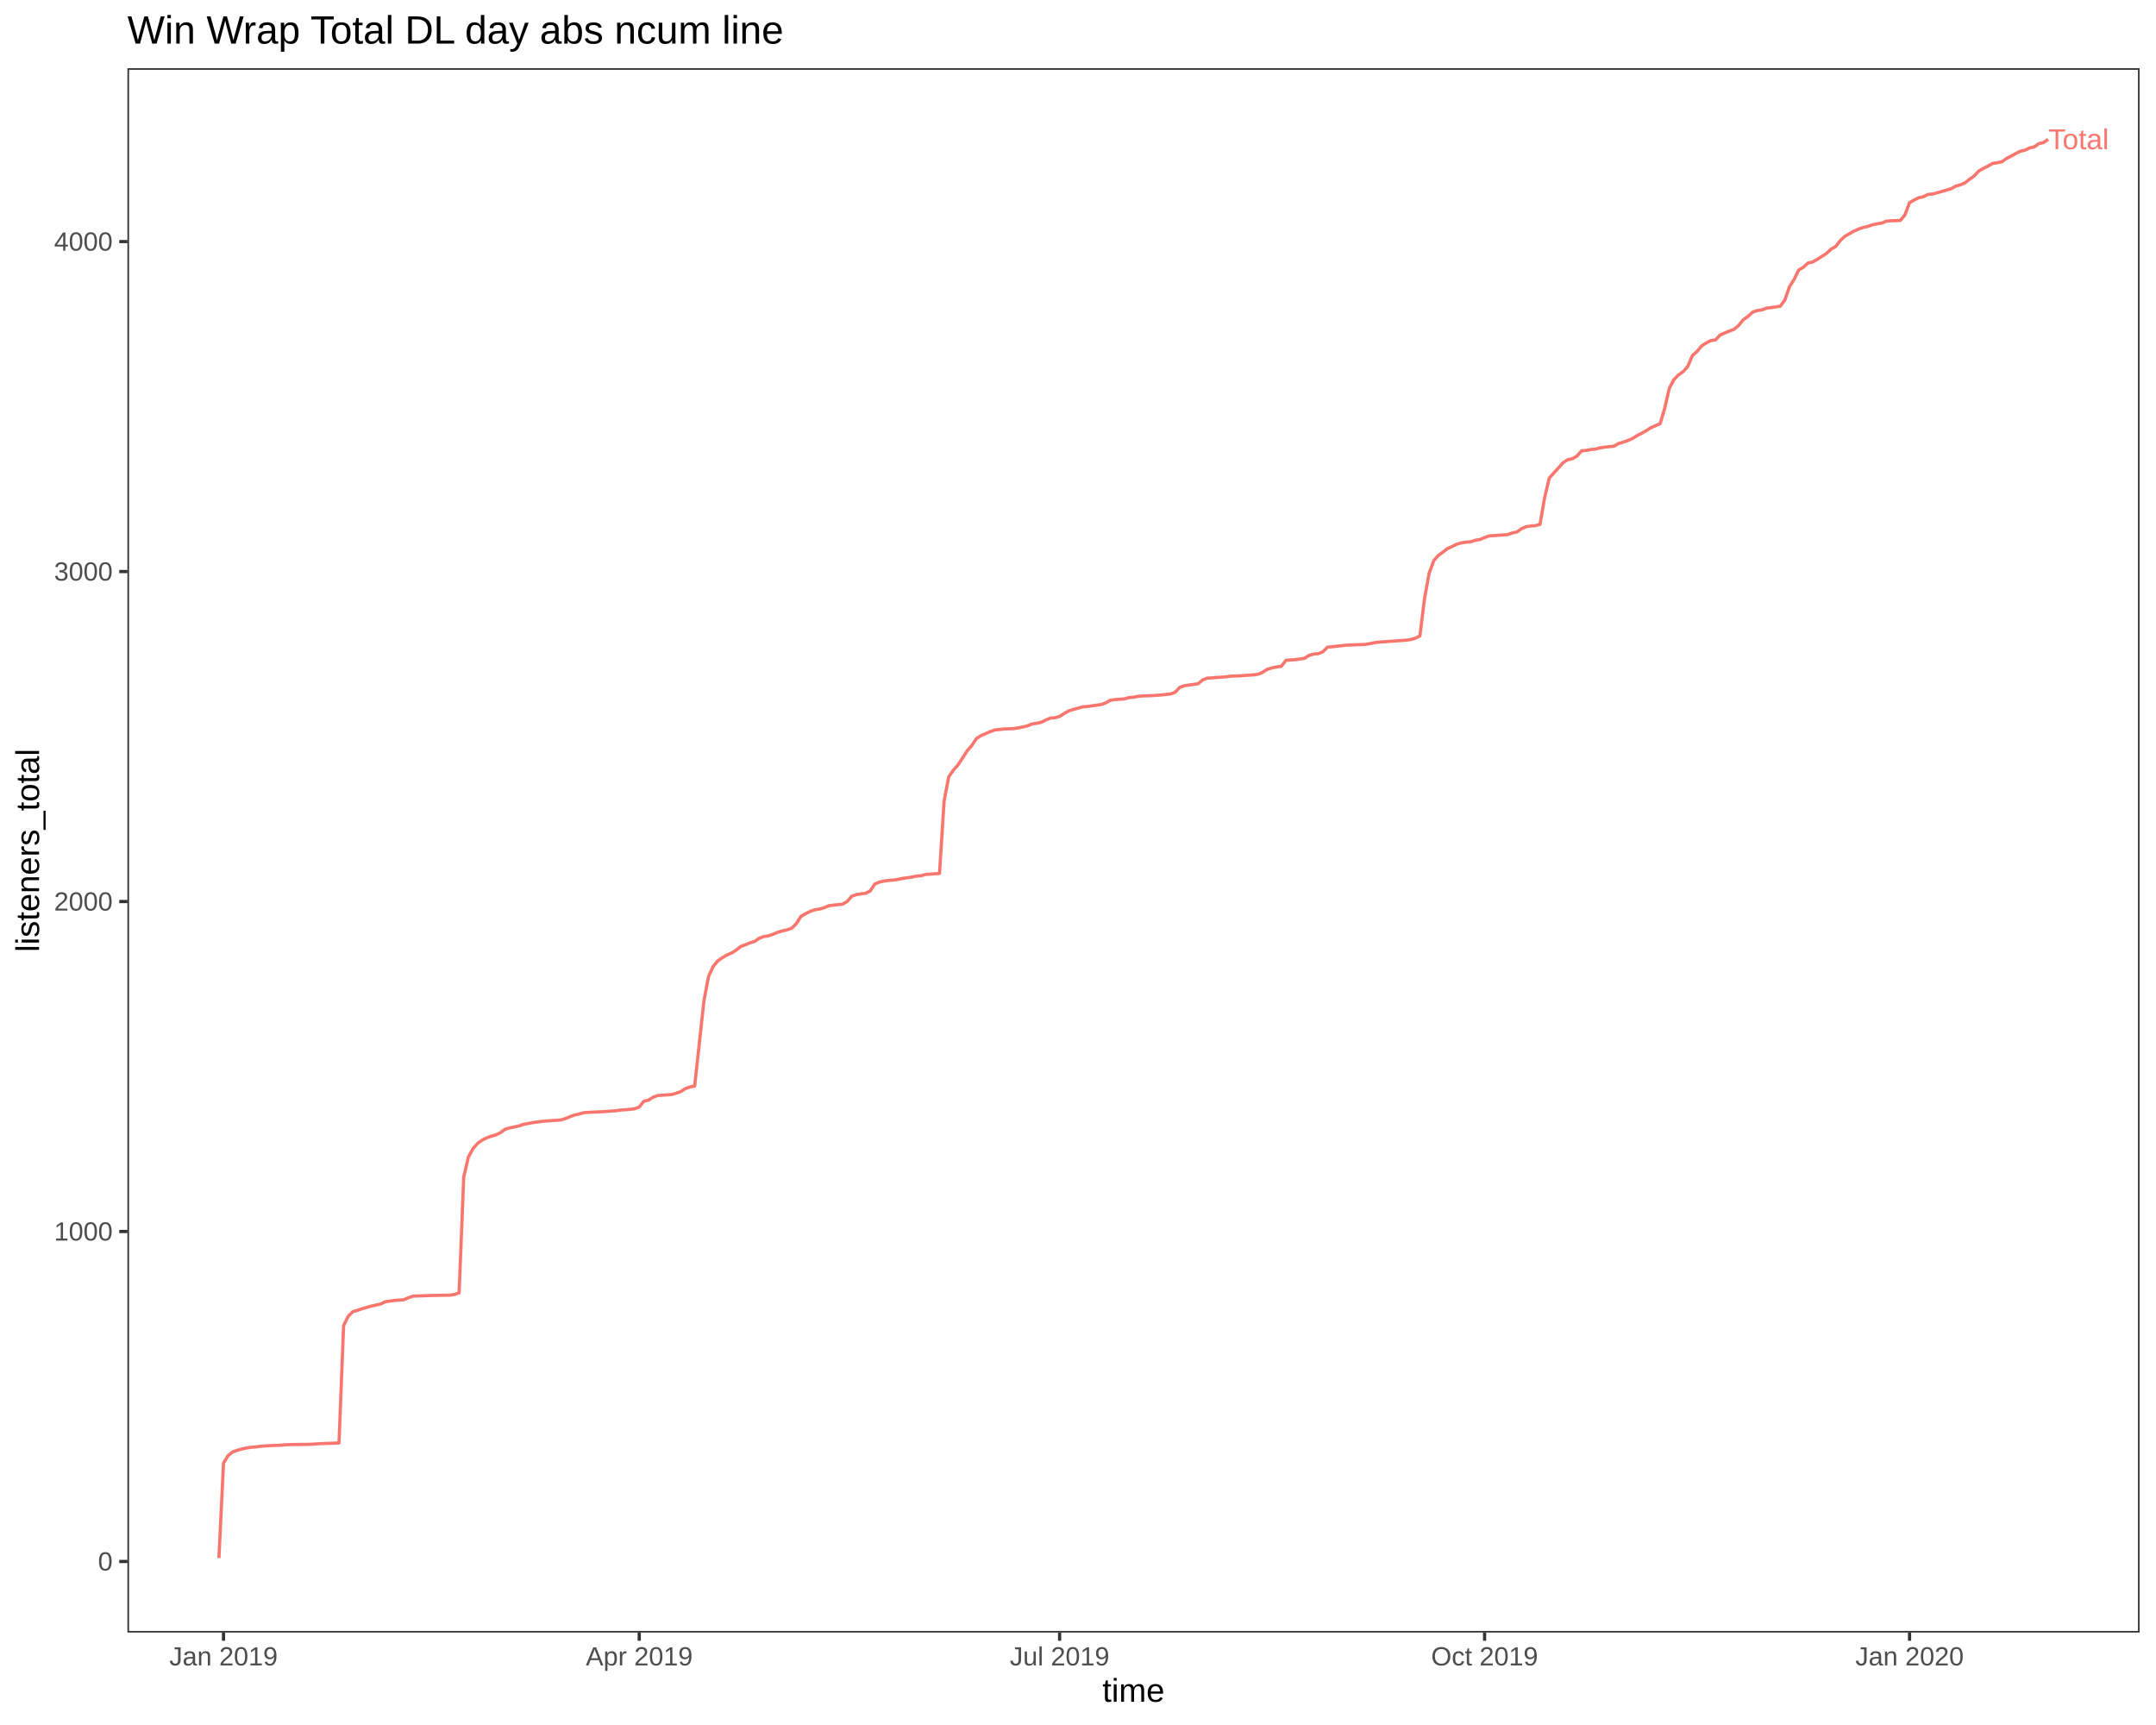
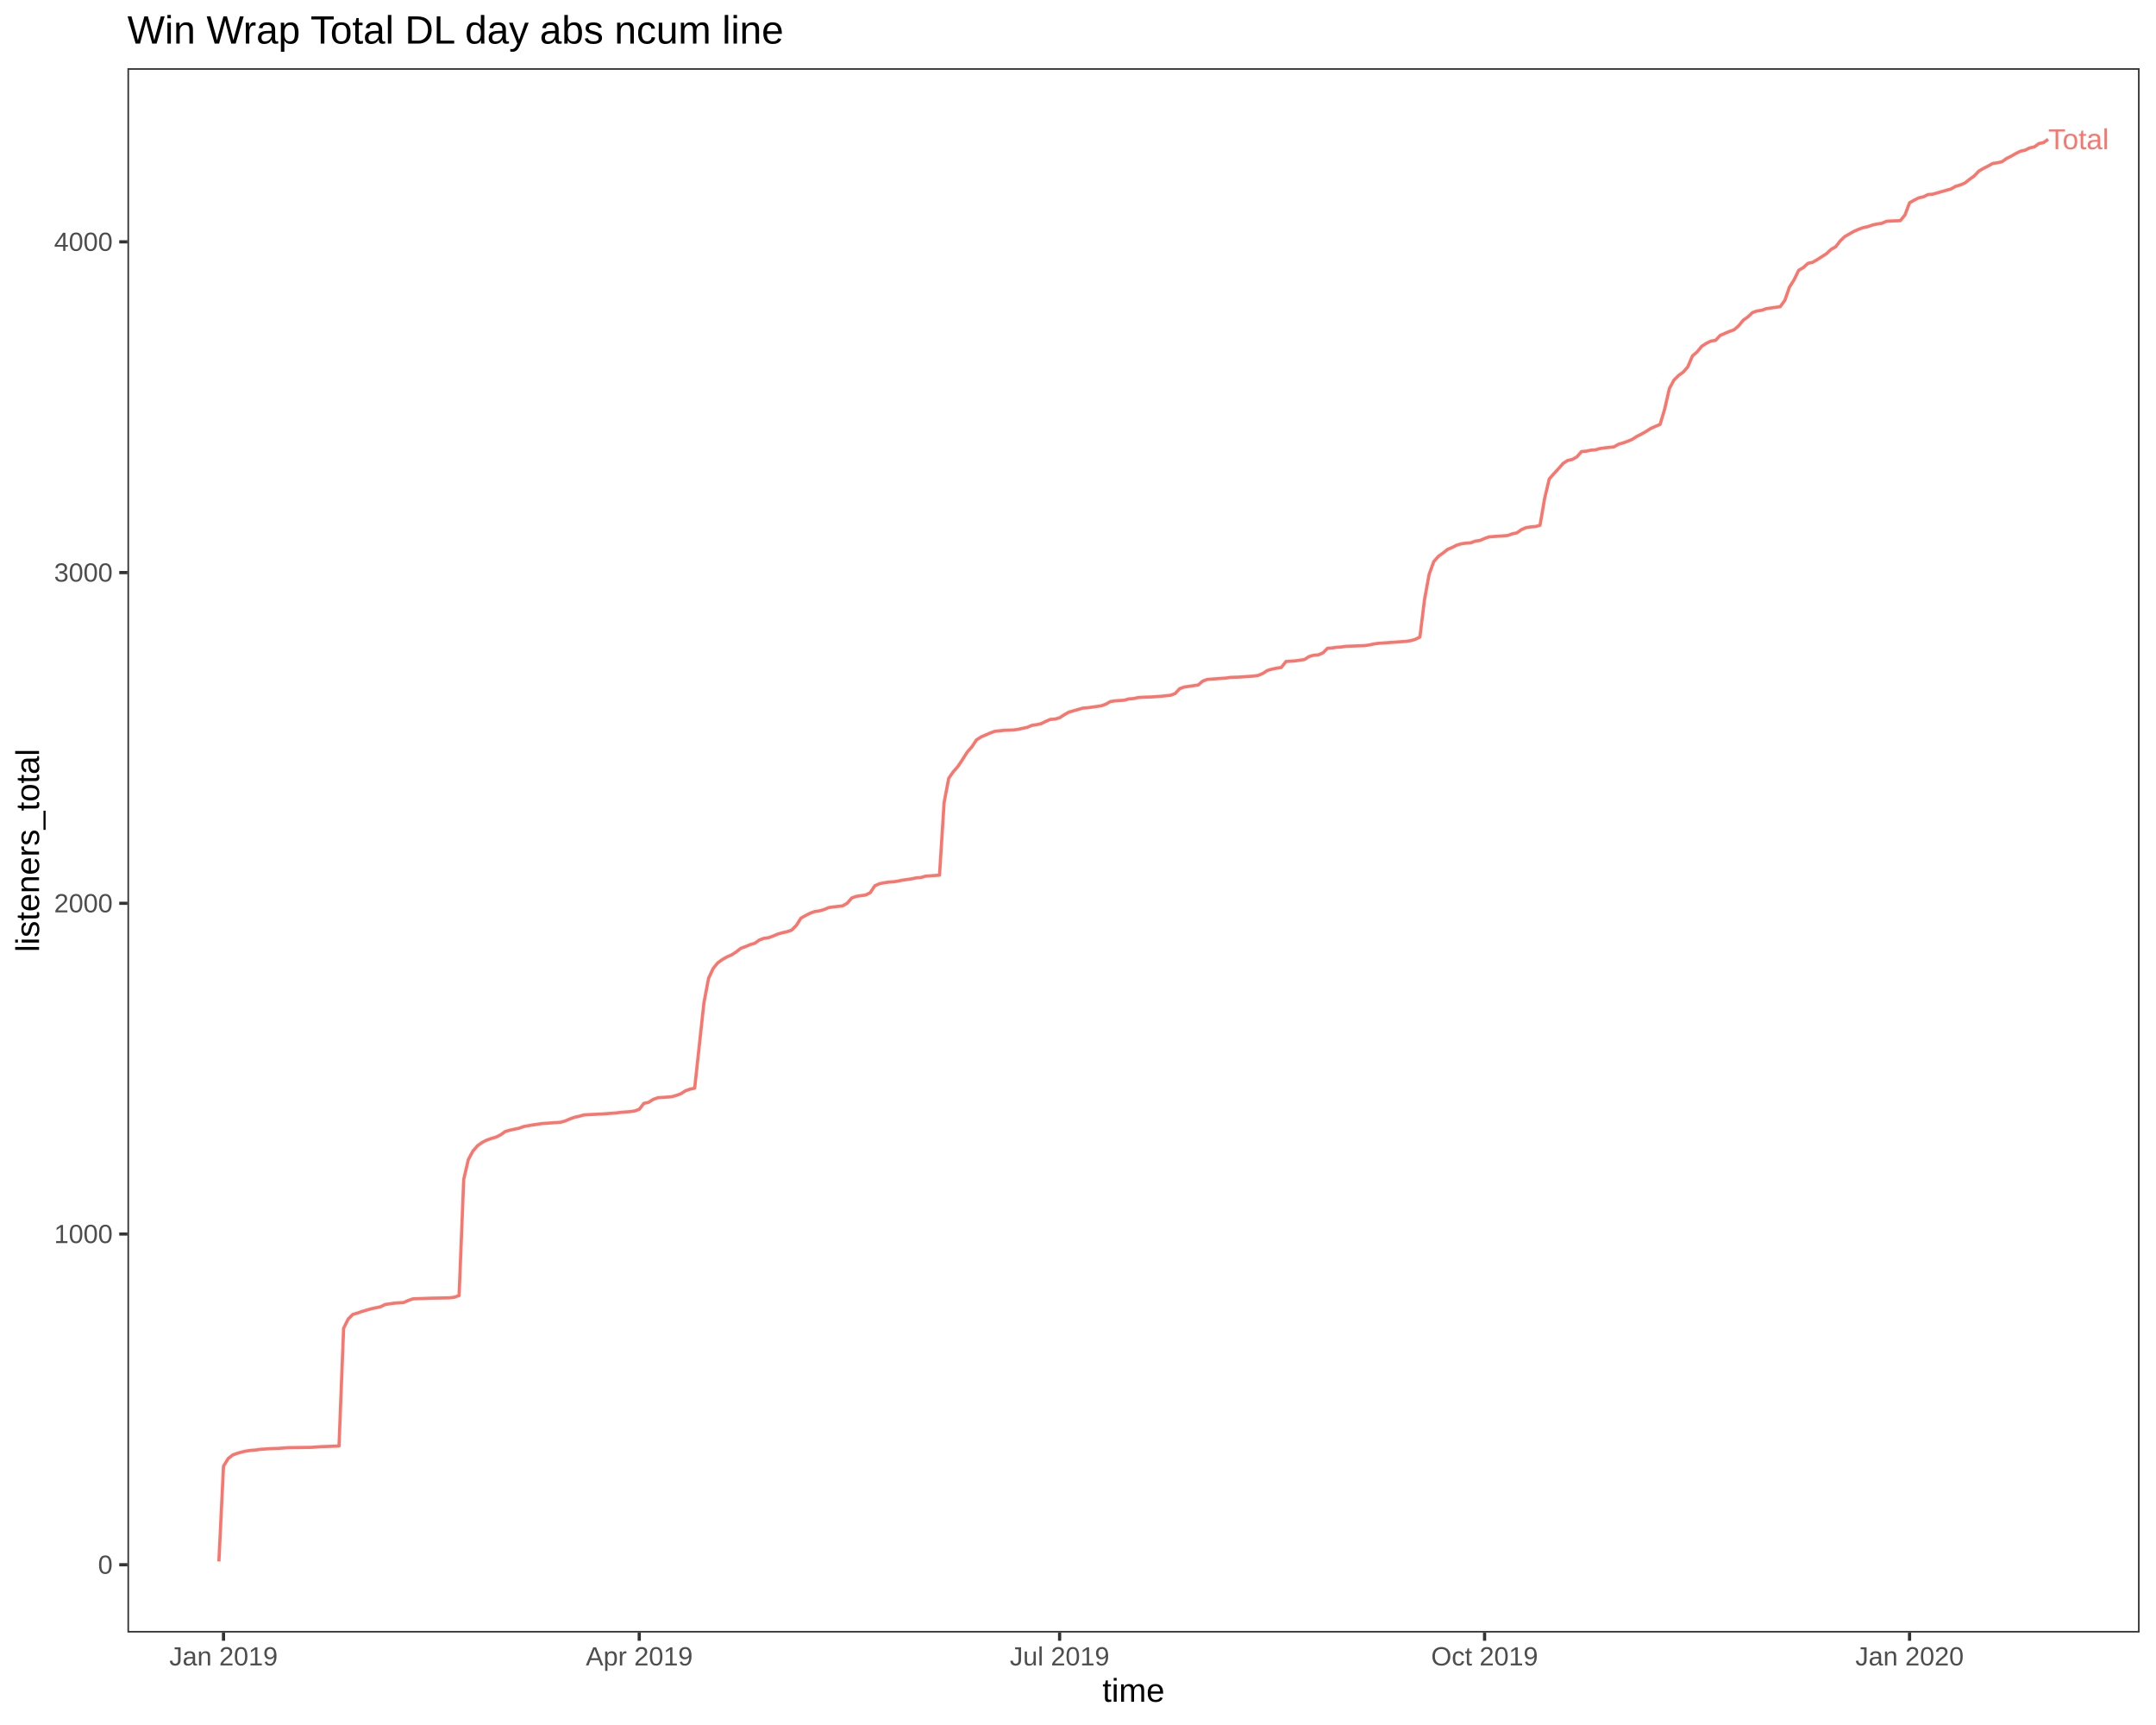
<svg xmlns="http://www.w3.org/2000/svg" viewBox="0 0 720.00 576.00">
  <defs>
    <style type="text/css">
    line, polyline, polygon, path, rect, circle {
      fill: none;
      stroke: #000000;
      stroke-linecap: round;
      stroke-linejoin: round;
      stroke-miterlimit: 10.00;
    }
  </style>
  </defs>
  <rect width="100%" height="100%" style="stroke: none; fill: #FFFFFF;" />
  <rect x="0.00" y="0.00" width="720.00" height="576.00" style="stroke-width: 1.07; stroke: #FFFFFF; fill: #FFFFFF;" />
  <defs>
    <clipPath id="cpNDIuNTZ8NzE0LjUyfDU0NS4xM3wyMi43Nw==">
      <rect x="42.56" y="22.77" width="671.96" height="522.36" />
    </clipPath>
  </defs>
  <rect x="42.56" y="22.77" width="671.96" height="522.36" style="stroke-width: 1.07; stroke: none; fill: #FFFFFF;" clip-path="url(#cpNDIuNTZ8NzE0LjUyfDU0NS4xM3wyMi43Nw==)" />
-   <polyline points="73.10,520.29 74.64,488.55 76.19,486.02 77.73,484.81 79.27,484.26 80.81,483.82 82.36,483.49 83.90,483.26 85.44,483.15 86.98,482.93 88.53,482.82 90.07,482.71 93.15,482.60 94.70,482.49 96.24,482.38 103.95,482.27 105.50,482.16 107.04,482.05 113.21,481.83 114.75,442.61 116.29,439.52 117.84,437.98 119.38,437.54 120.92,436.99 124.01,436.11 125.55,435.78 127.09,435.45 128.63,434.68 130.18,434.46 131.72,434.24 133.26,434.13 134.81,434.01 136.35,433.35 137.89,432.80 140.98,432.69 144.06,432.58 150.23,432.47 151.77,432.25 153.32,431.70 154.86,393.03 156.40,386.42 157.94,383.55 159.49,381.79 161.03,380.69 162.57,379.92 164.12,379.37 165.66,378.93 167.20,378.15 168.74,377.05 170.29,376.61 171.83,376.28 173.37,375.95 174.91,375.40 178.00,374.85 179.54,374.63 181.08,374.41 182.63,374.30 185.71,374.08 187.25,373.97 188.80,373.53 190.34,372.87 191.88,372.31 193.42,371.98 194.97,371.54 196.51,371.43 201.14,371.21 202.68,371.10 204.22,370.99 205.77,370.88 207.31,370.66 210.39,370.44 211.94,370.22 213.48,369.67 215.02,367.69 216.56,367.36 218.11,366.36 219.65,365.81 224.28,365.48 225.82,365.04 227.36,364.49 228.90,363.50 230.45,362.95 231.99,362.62 235.08,334.19 236.62,326.04 238.16,322.73 239.70,320.86 241.25,319.76 242.79,318.88 244.33,318.22 245.87,317.23 247.42,316.01 248.96,315.46 250.50,314.80 252.04,314.36 253.59,313.26 255.13,312.71 256.67,312.49 258.21,311.94 259.76,311.28 261.30,310.83 262.84,310.50 264.39,309.95 265.93,308.41 267.47,305.99 269.01,305.11 270.56,304.33 272.10,303.78 273.64,303.56 275.18,303.12 276.73,302.46 278.27,302.24 281.35,301.91 282.90,301.03 284.44,299.27 285.98,298.71 287.52,298.49 289.07,298.27 290.61,297.50 292.15,295.19 293.69,294.53 295.24,294.20 296.78,293.98 298.32,293.87 299.87,293.65 301.41,293.32 302.95,293.10 304.49,292.88 306.04,292.54 307.58,292.43 309.12,291.99 310.66,291.88 312.21,291.77 313.75,291.66 315.29,267.42 316.83,259.38 318.38,257.18 319.92,255.41 321.46,253.10 323.00,250.68 324.55,248.91 326.09,246.60 327.63,245.61 329.18,244.95 330.72,244.29 332.26,243.74 335.35,243.41 338.43,243.29 339.97,243.07 341.52,242.74 343.06,242.41 344.60,241.75 346.14,241.53 347.69,241.20 349.23,240.43 350.77,239.77 352.31,239.66 353.86,239.22 355.40,238.23 356.94,237.35 358.48,236.90 360.03,236.46 361.57,236.02 363.11,235.91 364.66,235.69 366.20,235.47 367.74,235.25 369.28,234.70 370.83,233.82 372.37,233.60 373.91,233.49 375.45,233.38 377.00,232.94 378.54,232.83 380.08,232.50 381.62,232.39 384.71,232.28 386.25,232.17 387.79,232.06 390.88,231.73 392.42,231.18 393.96,229.52 395.51,228.97 397.05,228.75 400.14,228.31 401.68,226.99 403.22,226.44 406.31,226.22 409.39,226.00 410.93,225.78 414.02,225.67 415.56,225.56 417.10,225.45 418.65,225.34 420.19,225.12 421.73,224.45 423.27,223.46 424.82,223.02 426.36,222.69 427.90,222.47 429.45,220.49 430.99,220.38 432.53,220.27 434.07,220.05 435.62,219.83 437.16,218.84 438.70,218.39 440.24,218.28 441.79,217.62 443.33,216.08 444.87,215.97 446.41,215.75 447.96,215.64 449.50,215.42 455.67,215.20 457.21,214.98 458.75,214.65 460.30,214.43 463.38,214.21 469.55,213.77 471.10,213.55 472.64,213.11 474.18,212.33 475.72,199.88 477.27,191.40 478.81,187.21 480.35,185.45 481.89,184.35 483.44,183.14 484.98,182.48 486.52,181.70 488.06,181.26 489.61,181.04 491.15,180.93 492.69,180.38 494.23,180.16 495.78,179.50 497.32,178.95 498.86,178.84 501.95,178.62 503.49,178.51 505.03,177.96 506.58,177.63 508.12,176.53 509.66,175.87 511.20,175.64 512.75,175.53 514.29,175.09 515.83,166.17 517.37,159.67 518.92,157.91 520.46,156.25 522.00,154.49 523.54,153.50 525.09,153.17 526.63,152.29 528.17,150.52 529.72,150.41 531.26,150.08 532.80,149.97 534.34,149.53 535.89,149.31 538.97,148.98 540.51,148.10 542.06,147.66 543.60,147.11 545.14,146.45 546.68,145.46 548.23,144.68 549.77,143.80 551.31,142.81 552.85,142.15 554.40,141.49 555.94,136.31 557.48,129.59 559.02,126.73 560.57,125.18 562.11,124.08 563.65,122.32 565.20,118.68 566.74,117.36 568.28,115.49 569.82,114.50 571.37,113.72 572.91,113.50 574.45,111.85 575.99,111.19 577.54,110.53 579.08,109.98 580.62,108.66 582.16,106.78 583.71,105.68 585.25,104.25 586.79,103.70 588.33,103.48 589.88,102.93 591.42,102.71 592.96,102.49 594.51,102.27 596.05,100.17 597.59,95.77 599.13,93.34 600.68,90.15 602.22,89.26 603.76,87.83 605.30,87.50 606.85,86.62 608.39,85.63 609.93,84.64 611.47,83.20 613.02,82.32 614.56,80.34 616.10,78.91 617.64,78.03 619.19,77.14 620.73,76.48 622.27,75.93 623.81,75.60 625.36,75.05 626.90,74.72 628.44,74.50 629.99,73.84 631.53,73.73 634.61,73.62 636.16,71.75 637.70,67.67 639.24,66.79 640.78,66.02 642.33,65.69 643.87,64.91 645.41,64.80 646.95,64.36 648.50,63.92 651.58,63.04 653.12,62.16 654.67,61.72 656.21,61.06 657.75,59.85 659.29,58.74 660.84,57.09 662.38,56.21 663.92,55.44 665.47,54.56 667.01,54.34 668.55,54.01 670.09,52.91 671.64,52.13 673.18,51.25 674.72,50.48 676.26,50.15 677.81,49.38 679.35,49.05 680.89,47.95 682.43,47.62 683.98,46.52 " style="stroke-width: 1.07; stroke: #F8766D; stroke-linecap: butt;" clip-path="url(#cpNDIuNTZ8NzE0LjUyfDU0NS4xM3wyMi43Nw==)" />
+   <polyline points="73.10,521.39 74.64,489.58 76.19,487.04 77.73,485.83 79.27,485.27 80.81,484.83 82.36,484.50 83.90,484.28 85.44,484.17 86.98,483.95 88.53,483.84 90.07,483.73 93.15,483.62 94.70,483.51 96.24,483.40 103.95,483.29 105.50,483.18 107.04,483.07 113.21,482.85 114.75,443.53 116.29,440.44 117.84,438.89 119.38,438.45 120.92,437.90 124.01,437.01 125.55,436.68 127.09,436.35 128.63,435.58 130.18,435.36 131.72,435.14 133.26,435.03 134.81,434.92 136.35,434.25 137.89,433.70 140.98,433.59 144.06,433.48 150.23,433.37 151.77,433.15 153.32,432.60 154.86,393.83 156.40,387.21 157.94,384.34 159.49,382.57 161.03,381.47 162.57,380.69 164.12,380.14 165.66,379.70 167.20,378.93 168.74,377.82 170.29,377.38 171.83,377.05 173.37,376.72 174.91,376.16 178.00,375.61 179.54,375.39 181.08,375.17 182.63,375.06 185.71,374.84 187.25,374.73 188.80,374.29 190.34,373.62 191.88,373.07 193.42,372.74 194.97,372.30 196.51,372.19 201.14,371.97 202.68,371.86 204.22,371.75 205.77,371.64 207.31,371.42 210.39,371.19 211.94,370.97 213.48,370.42 215.02,368.43 216.56,368.10 218.11,367.11 219.65,366.56 224.28,366.23 225.82,365.78 227.36,365.23 228.90,364.24 230.45,363.69 231.99,363.35 235.08,334.86 236.62,326.69 238.16,323.38 239.70,321.50 241.25,320.39 242.79,319.51 244.33,318.85 245.87,317.85 247.42,316.64 248.96,316.09 250.50,315.43 252.04,314.98 253.59,313.88 255.13,313.33 256.67,313.11 258.21,312.55 259.76,311.89 261.30,311.45 262.84,311.12 264.39,310.57 265.93,309.02 267.47,306.59 269.01,305.71 270.56,304.93 272.10,304.38 273.64,304.16 275.18,303.72 276.73,303.06 278.27,302.84 281.35,302.50 282.90,301.62 284.44,299.85 285.98,299.30 287.52,299.08 289.07,298.86 290.61,298.09 292.15,295.77 293.69,295.10 295.24,294.77 296.78,294.55 298.32,294.44 299.87,294.22 301.41,293.89 302.95,293.67 304.49,293.45 306.04,293.12 307.58,293.01 309.12,292.56 310.66,292.45 312.21,292.34 313.75,292.23 315.29,267.94 316.83,259.88 318.38,257.67 319.92,255.90 321.46,253.58 323.00,251.15 324.55,249.38 326.09,247.07 327.63,246.07 329.18,245.41 330.72,244.75 332.26,244.19 335.35,243.86 338.43,243.75 339.97,243.53 341.52,243.20 343.06,242.87 344.60,242.21 346.14,241.99 347.69,241.65 349.23,240.88 350.77,240.22 352.31,240.11 353.86,239.67 355.40,238.67 356.94,237.79 358.48,237.35 360.03,236.91 361.57,236.46 363.11,236.35 364.66,236.13 366.20,235.91 367.74,235.69 369.28,235.14 370.83,234.26 372.37,234.03 373.91,233.92 375.45,233.81 377.00,233.37 378.54,233.26 380.08,232.93 381.62,232.82 384.71,232.71 386.25,232.60 387.79,232.49 390.88,232.16 392.42,231.60 393.96,229.95 395.51,229.40 397.05,229.18 400.14,228.73 401.68,227.41 403.22,226.86 406.31,226.64 409.39,226.41 410.93,226.19 414.02,226.08 415.56,225.97 417.10,225.86 418.65,225.75 420.19,225.53 421.73,224.87 423.27,223.87 424.82,223.43 426.36,223.10 427.90,222.88 429.45,220.89 430.99,220.78 432.53,220.67 434.07,220.45 435.62,220.23 437.16,219.24 438.70,218.79 440.24,218.68 441.79,218.02 443.33,216.47 444.87,216.36 446.41,216.14 447.96,216.03 449.50,215.81 455.67,215.59 457.21,215.37 458.75,215.04 460.30,214.82 463.38,214.60 469.55,214.16 471.10,213.93 472.64,213.49 474.18,212.72 475.72,200.24 477.27,191.74 478.81,187.54 480.35,185.77 481.89,184.67 483.44,183.45 484.98,182.79 486.52,182.02 488.06,181.58 489.61,181.36 491.15,181.25 492.69,180.69 494.23,180.47 495.78,179.81 497.32,179.26 498.86,179.15 501.95,178.93 503.49,178.82 505.03,178.26 506.58,177.93 508.12,176.83 509.66,176.17 511.20,175.95 512.75,175.83 514.29,175.39 515.83,166.45 517.37,159.93 518.92,158.17 520.46,156.51 522.00,154.74 523.54,153.75 525.09,153.42 526.63,152.53 528.17,150.77 529.72,150.66 531.26,150.32 532.80,150.21 534.34,149.77 535.89,149.55 538.97,149.22 540.51,148.34 542.06,147.89 543.60,147.34 545.14,146.68 546.68,145.69 548.23,144.91 549.77,144.03 551.31,143.04 552.85,142.37 554.40,141.71 555.94,136.52 557.48,129.78 559.02,126.91 560.57,125.37 562.11,124.26 563.65,122.49 565.20,118.85 566.74,117.52 568.28,115.65 569.82,114.65 571.37,113.88 572.91,113.66 574.45,112.00 575.99,111.34 577.54,110.68 579.08,110.13 580.62,108.80 582.16,106.92 583.71,105.82 585.25,104.38 586.79,103.83 588.33,103.61 589.88,103.06 591.42,102.84 592.96,102.62 594.51,102.40 596.05,100.30 597.59,95.88 599.13,93.45 600.68,90.25 602.22,89.36 603.76,87.93 605.30,87.60 606.85,86.71 608.39,85.72 609.93,84.73 611.47,83.29 613.02,82.41 614.56,80.42 616.10,78.98 617.64,78.10 619.19,77.22 620.73,76.55 622.27,76.00 623.81,75.67 625.36,75.12 626.90,74.79 628.44,74.57 629.99,73.90 631.53,73.79 634.61,73.68 636.16,71.80 637.70,67.72 639.24,66.84 640.78,66.06 642.33,65.73 643.87,64.96 645.41,64.85 646.95,64.41 648.50,63.96 651.58,63.08 653.12,62.20 654.67,61.76 656.21,61.09 657.75,59.88 659.29,58.77 660.84,57.12 662.38,56.23 663.92,55.46 665.47,54.58 667.01,54.36 668.55,54.02 670.09,52.92 671.64,52.15 673.18,51.26 674.72,50.49 676.26,50.16 677.81,49.39 679.35,49.06 680.89,47.95 682.43,47.62 683.98,46.52 " style="stroke-width: 1.07; stroke: #F8766D; stroke-linecap: butt;" clip-path="url(#cpNDIuNTZ8NzE0LjUyfDU0NS4xM3wyMi43Nw==)" />
  <g clip-path="url(#cpNDIuNTZ8NzE0LjUyfDU0NS4xM3wyMi43Nw==)">
    <text x="683.98" y="49.81" style="font-size: 9.60px; fill: #F8766D; font-family: Liberation Sans;" textLength="20.25px" lengthAdjust="spacingAndGlyphs">Total</text>
  </g>
  <rect x="42.56" y="22.77" width="671.96" height="522.36" style="stroke-width: 1.07; stroke: #333333;" clip-path="url(#cpNDIuNTZ8NzE0LjUyfDU0NS4xM3wyMi43Nw==)" />
  <defs>
    <clipPath id="cpMC4wMHw3MjAuMDB8NTc2LjAwfDAuMDA=">
      <rect x="0.00" y="0.00" width="720.00" height="576.00" />
    </clipPath>
  </defs>
  <g clip-path="url(#cpMC4wMHw3MjAuMDB8NTc2LjAwfDAuMDA=)">
-     <text x="32.73" y="524.41" style="font-size: 8.80px; fill: #4D4D4D; font-family: Liberation Sans;" textLength="4.89px" lengthAdjust="spacingAndGlyphs">0</text>
+     <text x="32.73" y="525.51" style="font-size: 8.80px; fill: #4D4D4D; font-family: Liberation Sans;" textLength="4.89px" lengthAdjust="spacingAndGlyphs">0</text>
  </g>
  <g clip-path="url(#cpMC4wMHw3MjAuMDB8NTc2LjAwfDAuMDA=)">
-     <text x="18.06" y="414.23" style="font-size: 8.80px; fill: #4D4D4D; font-family: Liberation Sans;" textLength="19.56px" lengthAdjust="spacingAndGlyphs">1000</text>
+     <text x="18.06" y="415.08" style="font-size: 8.80px; fill: #4D4D4D; font-family: Liberation Sans;" textLength="19.56px" lengthAdjust="spacingAndGlyphs">1000</text>
  </g>
  <g clip-path="url(#cpMC4wMHw3MjAuMDB8NTc2LjAwfDAuMDA=)">
-     <text x="18.06" y="304.05" style="font-size: 8.80px; fill: #4D4D4D; font-family: Liberation Sans;" textLength="19.56px" lengthAdjust="spacingAndGlyphs">2000</text>
+     <text x="18.06" y="304.64" style="font-size: 8.80px; fill: #4D4D4D; font-family: Liberation Sans;" textLength="19.56px" lengthAdjust="spacingAndGlyphs">2000</text>
  </g>
  <g clip-path="url(#cpMC4wMHw3MjAuMDB8NTc2LjAwfDAuMDA=)">
-     <text x="18.06" y="193.87" style="font-size: 8.80px; fill: #4D4D4D; font-family: Liberation Sans;" textLength="19.56px" lengthAdjust="spacingAndGlyphs">3000</text>
+     <text x="18.06" y="194.21" style="font-size: 8.80px; fill: #4D4D4D; font-family: Liberation Sans;" textLength="19.56px" lengthAdjust="spacingAndGlyphs">3000</text>
  </g>
  <g clip-path="url(#cpMC4wMHw3MjAuMDB8NTc2LjAwfDAuMDA=)">
-     <text x="18.06" y="83.69" style="font-size: 8.80px; fill: #4D4D4D; font-family: Liberation Sans;" textLength="19.56px" lengthAdjust="spacingAndGlyphs">4000</text>
+     <text x="18.06" y="83.77" style="font-size: 8.80px; fill: #4D4D4D; font-family: Liberation Sans;" textLength="19.56px" lengthAdjust="spacingAndGlyphs">4000</text>
  </g>
-   <polyline points="39.82,521.39 42.56,521.39 " style="stroke-width: 1.07; stroke: #333333; stroke-linecap: butt;" clip-path="url(#cpMC4wMHw3MjAuMDB8NTc2LjAwfDAuMDA=)" />
-   <polyline points="39.82,411.21 42.56,411.21 " style="stroke-width: 1.07; stroke: #333333; stroke-linecap: butt;" clip-path="url(#cpMC4wMHw3MjAuMDB8NTc2LjAwfDAuMDA=)" />
-   <polyline points="39.82,301.03 42.56,301.03 " style="stroke-width: 1.07; stroke: #333333; stroke-linecap: butt;" clip-path="url(#cpMC4wMHw3MjAuMDB8NTc2LjAwfDAuMDA=)" />
-   <polyline points="39.82,190.85 42.56,190.85 " style="stroke-width: 1.07; stroke: #333333; stroke-linecap: butt;" clip-path="url(#cpMC4wMHw3MjAuMDB8NTc2LjAwfDAuMDA=)" />
-   <polyline points="39.82,80.67 42.56,80.67 " style="stroke-width: 1.07; stroke: #333333; stroke-linecap: butt;" clip-path="url(#cpMC4wMHw3MjAuMDB8NTc2LjAwfDAuMDA=)" />
+   <polyline points="39.82,522.49 42.56,522.49 " style="stroke-width: 1.07; stroke: #333333; stroke-linecap: butt;" clip-path="url(#cpMC4wMHw3MjAuMDB8NTc2LjAwfDAuMDA=)" />
+   <polyline points="39.82,412.06 42.56,412.06 " style="stroke-width: 1.07; stroke: #333333; stroke-linecap: butt;" clip-path="url(#cpMC4wMHw3MjAuMDB8NTc2LjAwfDAuMDA=)" />
+   <polyline points="39.82,301.62 42.56,301.62 " style="stroke-width: 1.07; stroke: #333333; stroke-linecap: butt;" clip-path="url(#cpMC4wMHw3MjAuMDB8NTc2LjAwfDAuMDA=)" />
+   <polyline points="39.82,191.19 42.56,191.19 " style="stroke-width: 1.07; stroke: #333333; stroke-linecap: butt;" clip-path="url(#cpMC4wMHw3MjAuMDB8NTc2LjAwfDAuMDA=)" />
+   <polyline points="39.82,80.75 42.56,80.75 " style="stroke-width: 1.07; stroke: #333333; stroke-linecap: butt;" clip-path="url(#cpMC4wMHw3MjAuMDB8NTc2LjAwfDAuMDA=)" />
  <polyline points="74.64,547.87 74.64,545.13 " style="stroke-width: 1.07; stroke: #333333; stroke-linecap: butt;" clip-path="url(#cpMC4wMHw3MjAuMDB8NTc2LjAwfDAuMDA=)" />
  <polyline points="213.48,547.87 213.48,545.13 " style="stroke-width: 1.07; stroke: #333333; stroke-linecap: butt;" clip-path="url(#cpMC4wMHw3MjAuMDB8NTc2LjAwfDAuMDA=)" />
  <polyline points="353.86,547.87 353.86,545.13 " style="stroke-width: 1.07; stroke: #333333; stroke-linecap: butt;" clip-path="url(#cpMC4wMHw3MjAuMDB8NTc2LjAwfDAuMDA=)" />
  <polyline points="495.78,547.87 495.78,545.13 " style="stroke-width: 1.07; stroke: #333333; stroke-linecap: butt;" clip-path="url(#cpMC4wMHw3MjAuMDB8NTc2LjAwfDAuMDA=)" />
  <polyline points="637.70,547.87 637.70,545.13 " style="stroke-width: 1.07; stroke: #333333; stroke-linecap: butt;" clip-path="url(#cpMC4wMHw3MjAuMDB8NTc2LjAwfDAuMDA=)" />
  <g clip-path="url(#cpMC4wMHw3MjAuMDB8NTc2LjAwfDAuMDA=)">
    <text x="56.55" y="556.11" style="font-size: 8.80px; fill: #4D4D4D; font-family: Liberation Sans;" textLength="36.19px" lengthAdjust="spacingAndGlyphs">Jan 2019</text>
  </g>
  <g clip-path="url(#cpMC4wMHw3MjAuMDB8NTc2LjAwfDAuMDA=)">
    <text x="195.64" y="556.11" style="font-size: 8.80px; fill: #4D4D4D; font-family: Liberation Sans;" textLength="35.69px" lengthAdjust="spacingAndGlyphs">Apr 2019</text>
  </g>
  <g clip-path="url(#cpMC4wMHw3MjAuMDB8NTc2LjAwfDAuMDA=)">
    <text x="337.23" y="556.11" style="font-size: 8.80px; fill: #4D4D4D; font-family: Liberation Sans;" textLength="33.25px" lengthAdjust="spacingAndGlyphs">Jul 2019</text>
  </g>
  <g clip-path="url(#cpMC4wMHw3MjAuMDB8NTc2LjAwfDAuMDA=)">
    <text x="477.93" y="556.11" style="font-size: 8.80px; fill: #4D4D4D; font-family: Liberation Sans;" textLength="35.69px" lengthAdjust="spacingAndGlyphs">Oct 2019</text>
  </g>
  <g clip-path="url(#cpMC4wMHw3MjAuMDB8NTc2LjAwfDAuMDA=)">
    <text x="619.60" y="556.11" style="font-size: 8.80px; fill: #4D4D4D; font-family: Liberation Sans;" textLength="36.19px" lengthAdjust="spacingAndGlyphs">Jan 2020</text>
  </g>
  <g clip-path="url(#cpMC4wMHw3MjAuMDB8NTc2LjAwfDAuMDA=)">
    <text x="368.15" y="568.24" style="font-size: 11.00px; font-family: Liberation Sans;" textLength="20.78px" lengthAdjust="spacingAndGlyphs">time</text>
  </g>
  <g clip-path="url(#cpMC4wMHw3MjAuMDB8NTc2LjAwfDAuMDA=)">
    <text transform="translate(13.04,317.90) rotate(-90)" style="font-size: 11.00px; font-family: Liberation Sans;" textLength="67.91px" lengthAdjust="spacingAndGlyphs">listeners_total</text>
  </g>
  <g clip-path="url(#cpMC4wMHw3MjAuMDB8NTc2LjAwfDAuMDA=)">
    <text x="42.56" y="14.56" style="font-size: 13.20px; font-family: Liberation Sans;" textLength="218.83px" lengthAdjust="spacingAndGlyphs">Win Wrap Total DL day abs ncum line</text>
  </g>
</svg>
